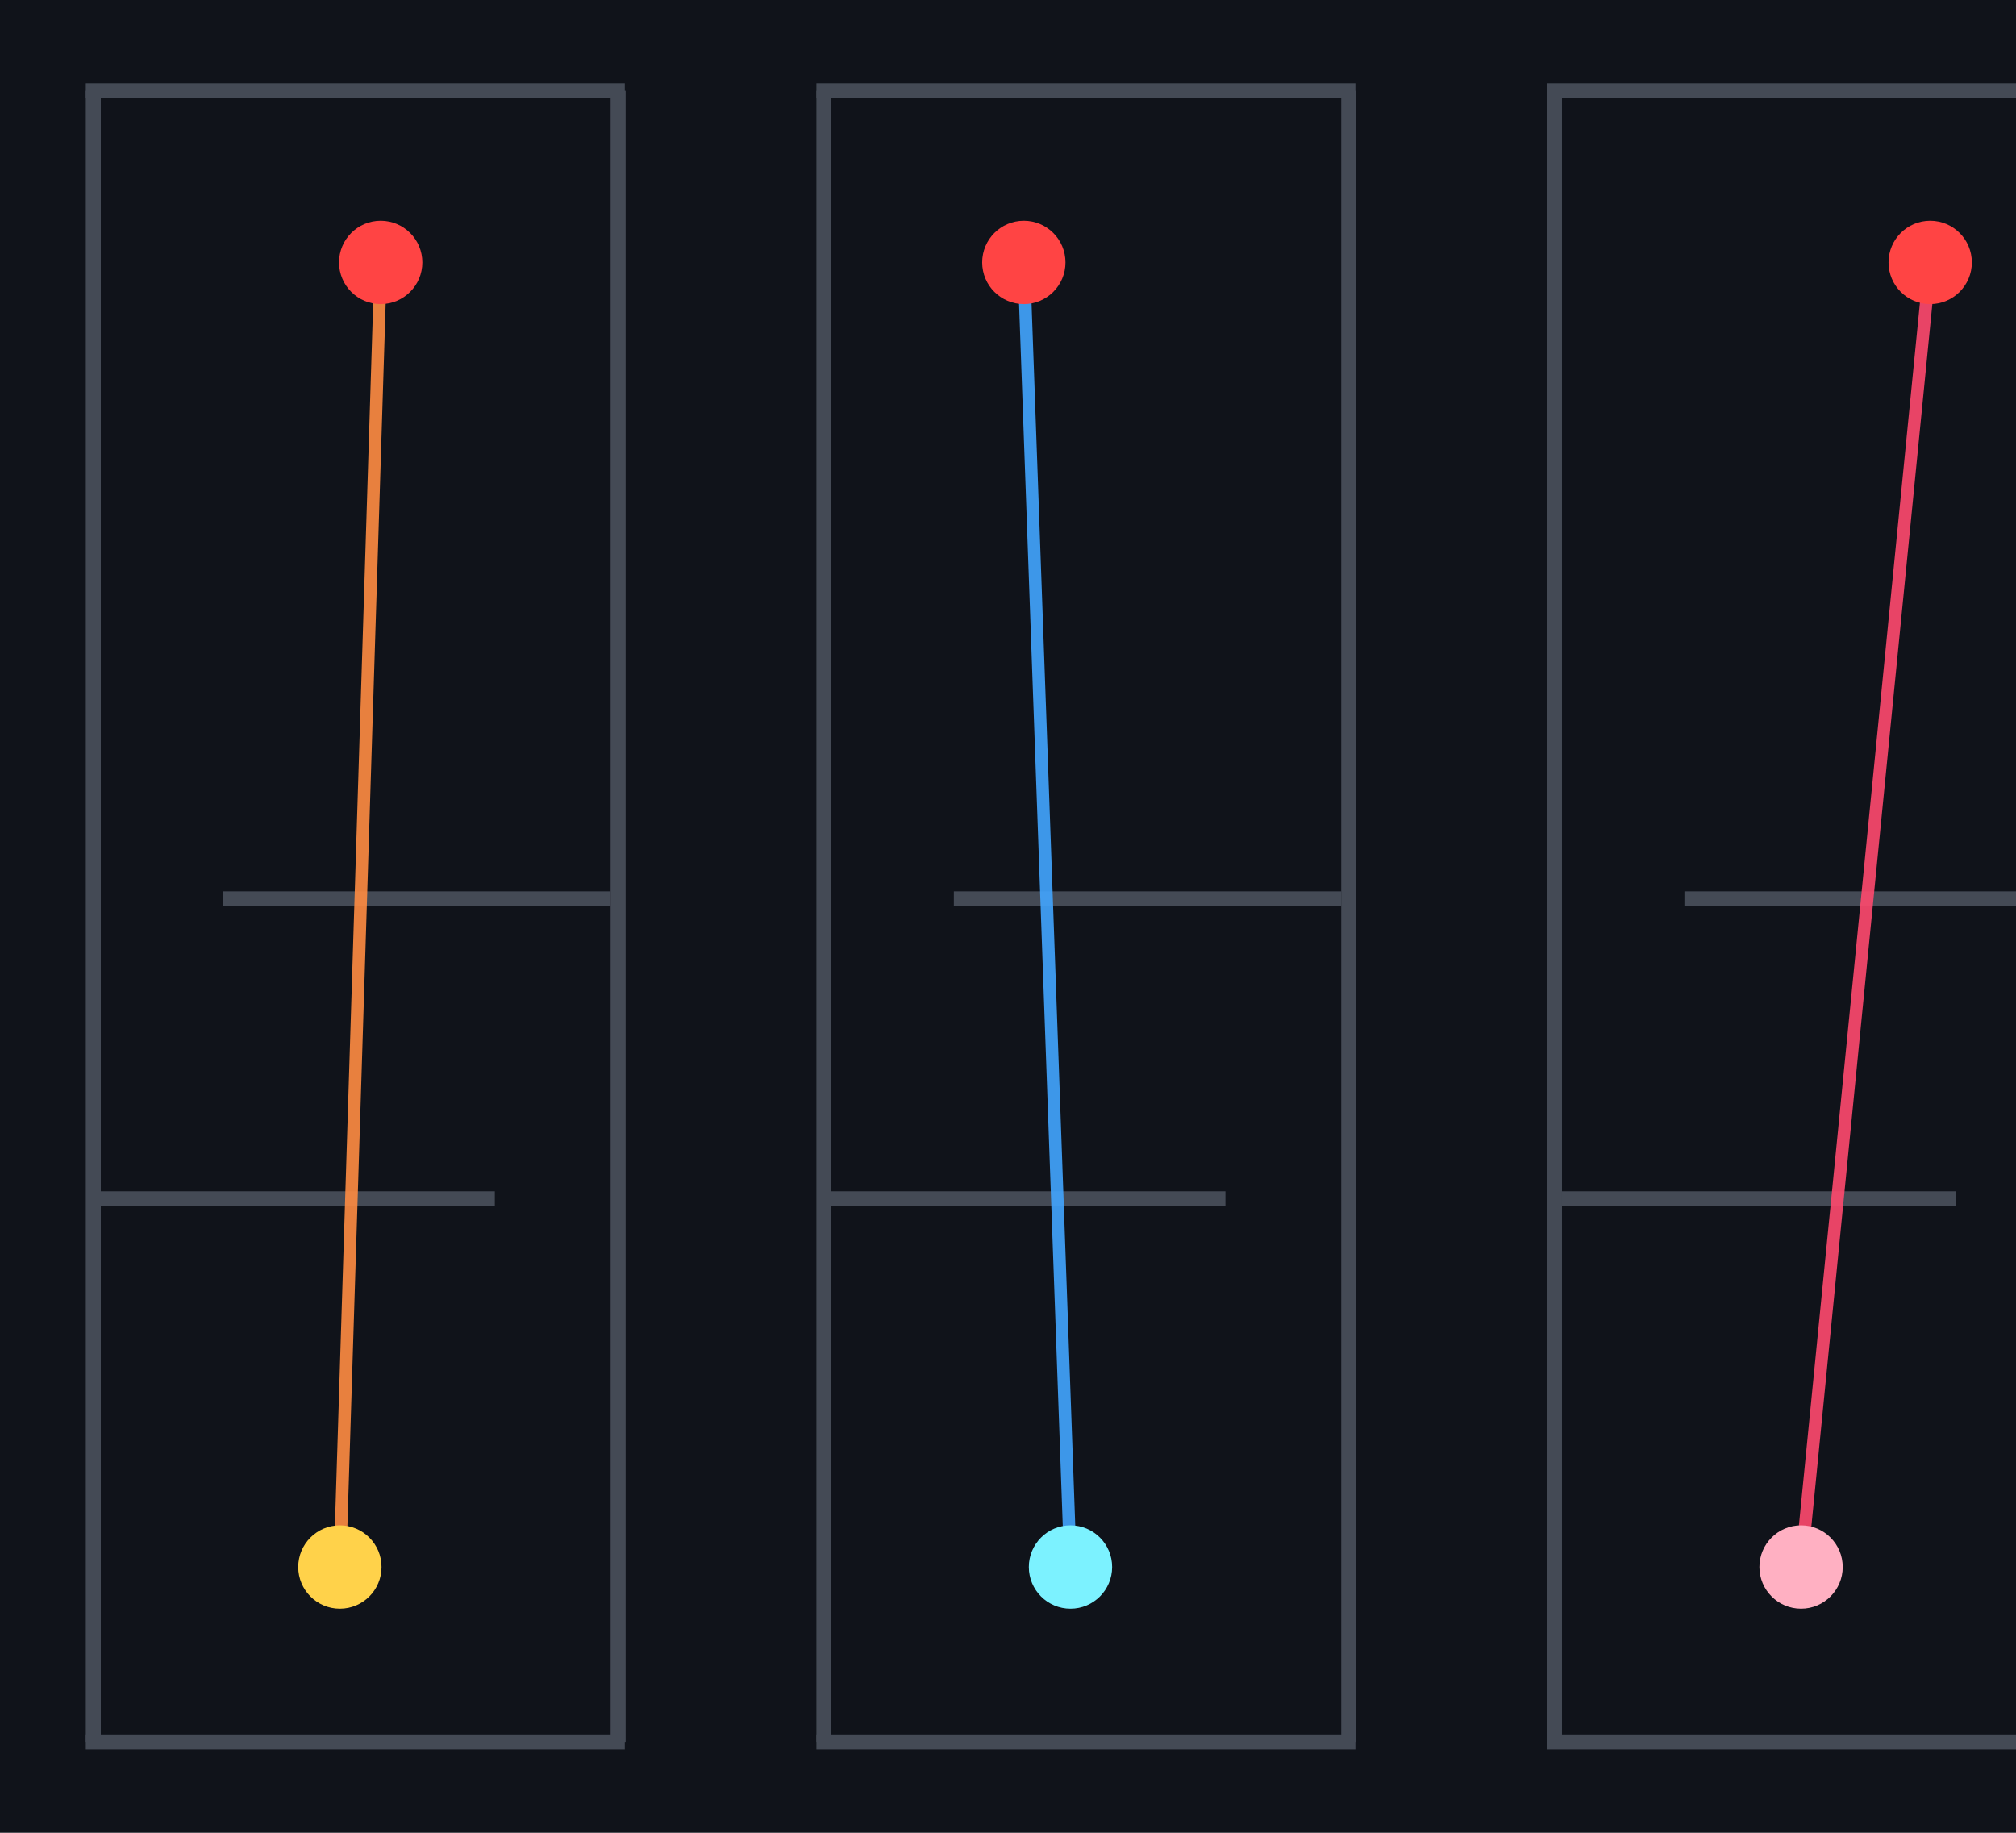
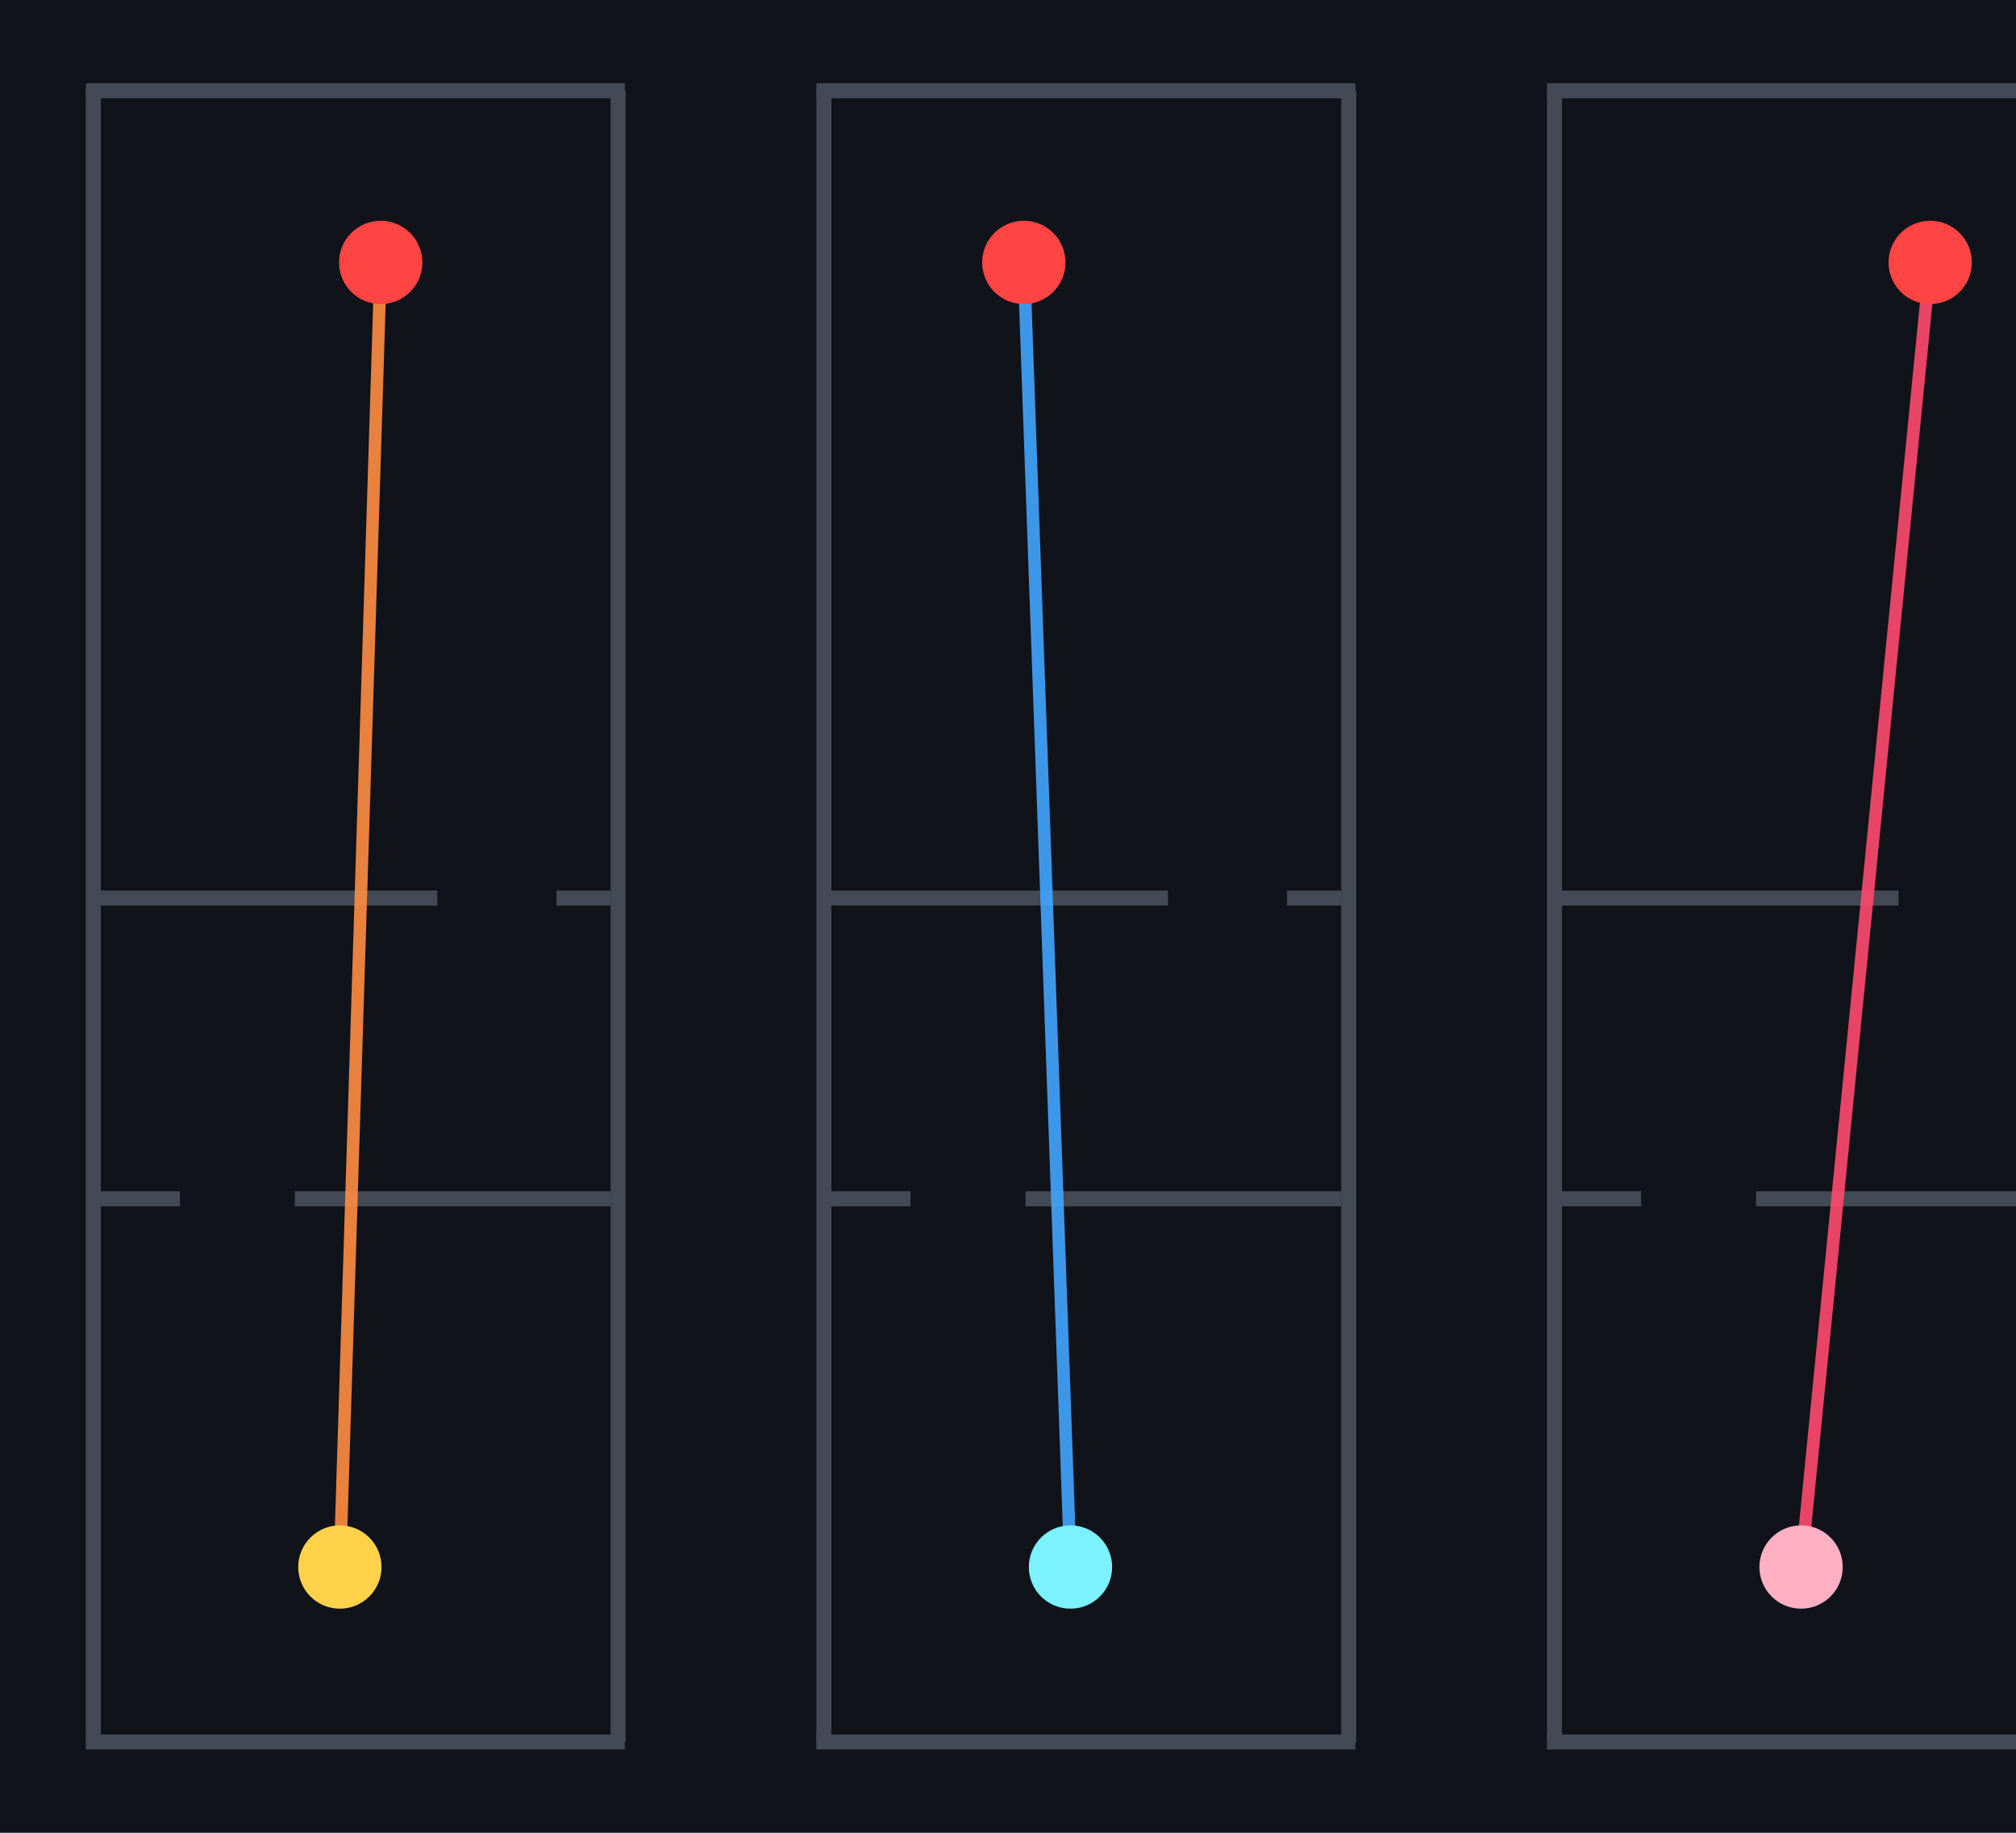
<svg xmlns="http://www.w3.org/2000/svg" width="242" height="220" viewBox="0 0 242 220">
  <rect x="0" y="0" width="242" height="220" fill="#10131a" />
  <rect x="10.3" y="208.2" width="64.7" height="1.8" fill="#444a55" />
  <rect x="10.3" y="10" width="64.7" height="1.8" fill="#444a55" />
  <rect x="10.3" y="10.9" width="1.8" height="198.2" fill="#444a55" />
  <rect x="73.3" y="10.9" width="1.8" height="198.2" fill="#444a55" />
-   <rect x="12.1" y="143" width="47.3" height="1.8" fill="#444a55" />
-   <rect x="26.8" y="107" width="46.5" height="1.8" fill="#444a55" />
+   <rect x="35.4" y="143" width="37.9" height="1.8" fill="#444a55" />
+   <rect x="12.1" y="143" width="9.5" height="1.8" fill="#444a55" />
+   <rect x="12.1" y="106.9" width="40.4" height="1.8" fill="#444a55" />
+   <rect x="66.8" y="106.9" width="6.5" height="1.8" fill="#444a55" />
  <polyline points="40.8,188.1 45.7,31.5" fill="none" stroke="#ff8c42" stroke-width="1.5" stroke-opacity="0.9" />
  <circle cx="40.8" cy="188.1" r="5" fill="#ffd24a" />
  <circle cx="45.7" cy="31.5" r="5" fill="#ff4444" />
  <rect x="98" y="208.2" width="64.7" height="1.8" fill="#444a55" />
  <rect x="98" y="10" width="64.7" height="1.8" fill="#444a55" />
  <rect x="98" y="10.9" width="1.8" height="198.2" fill="#444a55" />
  <rect x="161" y="10.9" width="1.8" height="198.2" fill="#444a55" />
-   <rect x="99.8" y="143" width="47.3" height="1.8" fill="#444a55" />
-   <rect x="114.5" y="107" width="46.5" height="1.8" fill="#444a55" />
+   <rect x="123.1" y="143" width="37.9" height="1.8" fill="#444a55" />
+   <rect x="99.8" y="143" width="9.5" height="1.8" fill="#444a55" />
+   <rect x="99.8" y="106.9" width="40.4" height="1.8" fill="#444a55" />
+   <rect x="154.5" y="106.9" width="6.5" height="1.8" fill="#444a55" />
  <polyline points="128.5,188.1 122.9,31.5" fill="none" stroke="#42a5ff" stroke-width="1.5" stroke-opacity="0.9" />
  <circle cx="128.5" cy="188.1" r="5" fill="#7cf2ff" />
  <circle cx="122.9" cy="31.5" r="5" fill="#ff4444" />
  <rect x="185.7" y="208.2" width="64.7" height="1.8" fill="#444a55" />
  <rect x="185.7" y="10" width="64.7" height="1.8" fill="#444a55" />
  <rect x="185.7" y="10.9" width="1.8" height="198.2" fill="#444a55" />
  <rect x="248.7" y="10.9" width="1.8" height="198.2" fill="#444a55" />
-   <rect x="187.5" y="143" width="47.3" height="1.8" fill="#444a55" />
-   <rect x="202.2" y="107" width="46.5" height="1.8" fill="#444a55" />
+   <rect x="210.8" y="143" width="37.9" height="1.8" fill="#444a55" />
+   <rect x="187.5" y="143" width="9.5" height="1.8" fill="#444a55" />
+   <rect x="187.5" y="106.9" width="40.4" height="1.8" fill="#444a55" />
+   <rect x="242.2" y="106.9" width="6.5" height="1.8" fill="#444a55" />
  <polyline points="216.2,188.1 231.7,31.5" fill="none" stroke="#ff4a6e" stroke-width="1.5" stroke-opacity="0.9" />
  <circle cx="216.2" cy="188.1" r="5" fill="#ffb0c2" />
  <circle cx="231.7" cy="31.5" r="5" fill="#ff4444" />
</svg>
